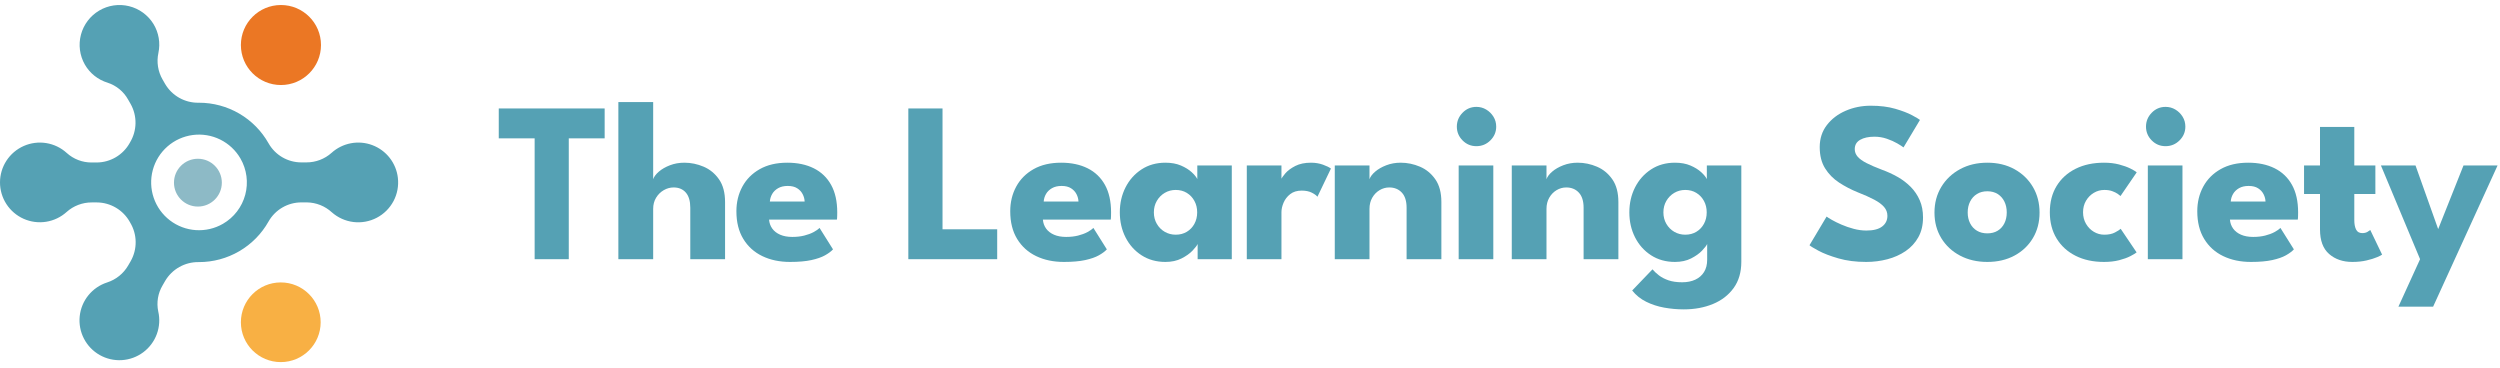
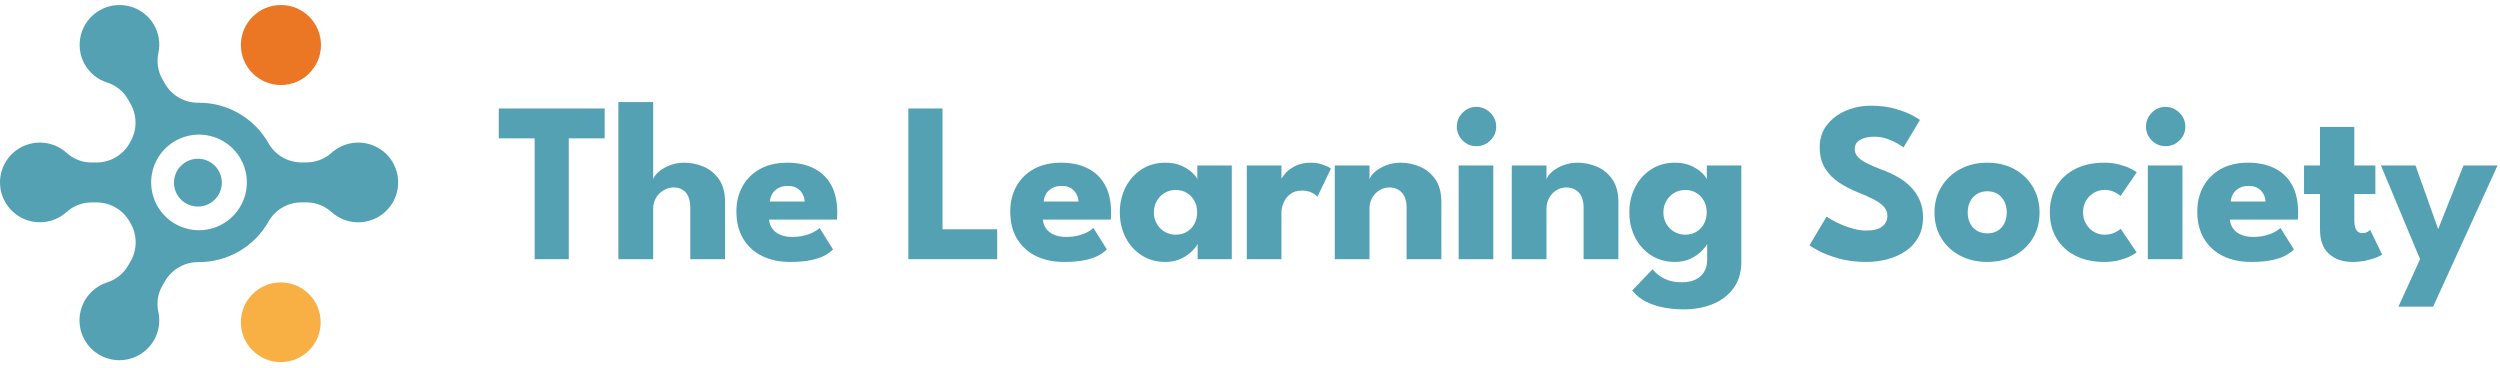
<svg xmlns="http://www.w3.org/2000/svg" viewBox="0 0 952 140" width="952" height="140" role="img" aria-label="The Learning Society">
  <g transform="translate(0.0 0.0) scale(0.34826)">
    <path d="M435.056 194.472C434.145 186.524 431.061 178.982 426.141 172.671C421.22 166.361 414.654 161.527 407.165 158.7C399.673 155.873 391.548 155.163 383.679 156.647C375.813 158.132 368.504 161.753 362.562 167.114C354.997 173.879 345.19 177.604 335.037 177.569H329.455C322.163 177.569 315.003 175.632 308.708 171.958C302.412 168.284 297.207 163.004 293.626 156.659C286.029 143.2 274.984 132.001 261.626 124.212C248.268 116.422 233.076 112.321 217.609 112.329H217.155C209.782 112.453 202.507 110.618 196.077 107.011C189.647 103.405 184.291 98.156 180.559 91.802L177.768 86.958C172.687 78.172 171.057 67.812 173.198 57.893C175.526 47.02 173.591 35.669 167.791 26.179C161.788 16.456 152.203 9.477 141.1 6.746C129.997 4.014 118.265 5.749 108.429 11.575C98.594 17.402 91.443 26.854 88.517 37.897C85.59 48.94 87.123 60.689 92.784 70.613C98.272 80.152 107.192 87.243 117.728 90.443C127.206 93.53 135.167 100.077 140.021 108.774L142.777 113.584C146.422 120.038 148.284 127.344 148.173 134.753C148.063 142.163 145.984 149.41 142.149 155.753L141.765 156.45C138.177 162.85 132.954 168.186 126.63 171.914C120.306 175.643 113.105 177.63 105.762 177.674H100.181C90.106 177.73 80.38 173.997 72.934 167.219C66.686 161.548 58.925 157.81 50.593 156.46C42.261 155.109 33.715 156.203 25.994 159.609C18.271 163.016 11.705 168.587 7.091 175.649C2.477 182.71 0.014 190.957 5.71757e-05 199.39C-0.014 207.822 2.423 216.078 7.014 223.154C11.605 230.23 18.154 235.823 25.864 239.254C33.575 242.685 42.117 243.807 50.454 242.483C58.791 241.16 66.563 237.447 72.829 231.797C80.384 225.037 90.178 221.312 100.32 221.341H105.902C113.248 221.392 120.449 223.386 126.773 227.121C133.097 230.855 138.318 236.196 141.905 242.6L142.288 243.297C146.129 249.637 148.214 256.883 148.331 264.292C148.447 271.702 146.591 279.009 142.951 285.466L140.16 290.276C135.074 299.085 126.893 305.692 117.205 308.816C109.141 311.402 102.005 316.278 96.668 322.848C91.332 329.418 88.027 337.399 87.156 345.814C86.285 354.23 87.886 362.717 91.764 370.239C95.641 377.76 101.628 383.991 108.992 388.171C116.356 392.352 124.779 394.296 133.232 393.774C141.685 393.251 149.803 390.28 156.594 385.222C163.384 380.168 168.554 373.246 171.472 365.302C174.389 357.359 174.929 348.739 173.023 340.495C170.985 330.757 172.678 320.609 177.768 312.057L180.559 307.213C184.297 300.857 189.651 295.601 196.078 291.978C202.505 288.355 209.776 286.493 217.155 286.582H217.609C233.08 286.587 248.274 282.48 261.632 274.684C274.991 266.888 286.033 255.682 293.626 242.217C297.21 235.874 302.415 230.596 308.71 226.922C315.006 223.248 322.164 221.31 329.455 221.307H335.665C345.748 221.463 355.422 225.321 362.841 232.145C369.451 237.984 377.675 241.684 386.433 242.755C395.191 243.826 404.067 242.219 411.892 238.145C419.713 234.071 426.115 227.723 430.253 219.938C434.391 212.153 436.062 203.297 435.056 194.541V194.472ZM243.773 244.726C234.81 249.896 224.514 252.295 214.186 251.619C203.858 250.943 193.963 247.223 185.751 240.929C177.54 234.635 171.382 226.05 168.055 216.259C164.727 206.469 164.381 195.913 167.06 185.925C169.739 175.939 175.322 166.969 183.103 160.152C190.885 153.335 200.515 148.976 210.776 147.627C221.038 146.277 231.469 147.998 240.752 152.57C250.035 157.143 257.751 164.363 262.926 173.318C269.865 185.324 271.746 199.593 268.154 212.984C264.562 226.376 255.792 237.794 243.773 244.726Z" fill="#55A1B4" />
-     <path d="M216.398 225.867C230.849 225.867 242.563 214.164 242.563 199.729C242.563 185.293 230.849 173.591 216.398 173.591C201.948 173.591 190.233 185.293 190.233 199.729C190.233 214.164 201.948 225.867 216.398 225.867Z" fill="#8DBAC6" />
+     <path d="M216.398 225.867C230.849 225.867 242.563 214.164 242.563 199.729C242.563 185.293 230.849 173.591 216.398 173.591C201.948 173.591 190.233 185.293 190.233 199.729C190.233 214.164 201.948 225.867 216.398 225.867Z" fill="#55A1B4" />
    <path d="M307.193 92.978C331.38 92.978 350.986 73.391 350.986 49.23C350.986 25.069 331.38 5.482 307.193 5.482C283.007 5.482 263.4 25.069 263.4 49.23C263.4 73.391 283.007 92.978 307.193 92.978Z" fill="#EB7724" />
    <path d="M307.008 395.935C331.092 395.935 350.617 376.431 350.617 352.372C350.617 328.313 331.092 308.809 307.008 308.809C282.924 308.809 263.4 328.313 263.4 352.372C263.4 376.431 282.924 395.935 307.008 395.935Z" fill="#F8B044" />
  </g>
  <g transform="translate(189.3 98.7)" fill="#55A1B4">
    <path d="M14.291 -46.015H0.629V-57.4H40.951V-46.015H27.289V0.0H14.291Z" />
    <path d="M71.307 -36.745Q75.075 -36.745 78.633 -35.231Q82.191 -33.717 84.497 -30.418Q86.804 -27.119 86.804 -21.782V0.0H73.561V-19.604Q73.561 -23.418 71.861 -25.369Q70.161 -27.32 67.204 -27.32Q65.243 -27.32 63.452 -26.284Q61.662 -25.249 60.545 -23.414Q59.428 -21.58 59.428 -19.165V0.0H46.173V-59.835H59.428V-30.451Q59.911 -31.89 61.593 -33.341Q63.275 -34.792 65.817 -35.768Q68.358 -36.745 71.307 -36.745Z" />
    <path d="M103.56 -15.067Q103.712 -13.132 104.788 -11.643Q105.864 -10.154 107.799 -9.317Q109.734 -8.48 112.408 -8.48Q114.909 -8.48 116.942 -8.991Q118.975 -9.502 120.475 -10.295Q121.975 -11.089 122.78 -11.915L127.911 -3.74Q126.824 -2.566 124.856 -1.468Q122.888 -0.37 119.67 0.337Q116.453 1.044 111.539 1.044Q105.603 1.044 100.994 -1.174Q96.384 -3.392 93.753 -7.708Q91.122 -12.024 91.122 -18.242Q91.122 -23.46 93.405 -27.656Q95.688 -31.853 100.026 -34.299Q104.364 -36.745 110.495 -36.745Q116.322 -36.745 120.594 -34.614Q124.867 -32.483 127.193 -28.287Q129.52 -24.091 129.52 -17.85Q129.52 -17.503 129.498 -16.448Q129.476 -15.394 129.389 -15.067ZM117.104 -21.96Q117.061 -23.373 116.365 -24.743Q115.67 -26.113 114.278 -27.004Q112.887 -27.895 110.691 -27.895Q108.517 -27.895 107.027 -27.047Q105.538 -26.199 104.755 -24.851Q103.973 -23.504 103.864 -21.96Z" />
    <path d="M156.593 -57.4H169.611V-11.385H190.432V0.0H156.593Z" />
    <path d="M207.836 -15.067Q207.988 -13.132 209.065 -11.643Q210.141 -10.154 212.076 -9.317Q214.011 -8.48 216.685 -8.48Q219.185 -8.48 221.218 -8.991Q223.251 -9.502 224.751 -10.295Q226.252 -11.089 227.056 -11.915L232.188 -3.74Q231.1 -2.566 229.133 -1.468Q227.165 -0.37 223.947 0.337Q220.729 1.044 215.815 1.044Q209.88 1.044 205.27 -1.174Q200.661 -3.392 198.03 -7.708Q195.399 -12.024 195.399 -18.242Q195.399 -23.46 197.682 -27.656Q199.965 -31.853 204.303 -34.299Q208.64 -36.745 214.772 -36.745Q220.599 -36.745 224.871 -34.614Q229.144 -32.483 231.47 -28.287Q233.796 -24.091 233.796 -17.85Q233.796 -17.503 233.775 -16.448Q233.753 -15.394 233.666 -15.067ZM221.381 -21.96Q221.338 -23.373 220.642 -24.743Q219.946 -26.113 218.555 -27.004Q217.163 -27.895 214.967 -27.895Q212.793 -27.895 211.304 -27.047Q209.815 -26.199 209.032 -24.851Q208.249 -23.504 208.141 -21.96Z" />
    <path d="M266.76 0.0V-5.795Q266.372 -4.894 264.801 -3.247Q263.23 -1.601 260.62 -0.279Q258.011 1.044 254.497 1.044Q249.314 1.044 245.395 -1.494Q241.475 -4.032 239.301 -8.314Q237.127 -12.595 237.127 -17.829Q237.127 -23.063 239.301 -27.344Q241.475 -31.625 245.395 -34.185Q249.314 -36.745 254.497 -36.745Q257.885 -36.745 260.389 -35.671Q262.893 -34.598 264.477 -33.147Q266.06 -31.697 266.633 -30.495V-35.701H279.766V0.0ZM250.094 -17.829Q250.094 -15.378 251.224 -13.445Q252.355 -11.512 254.24 -10.421Q256.126 -9.33 258.411 -9.33Q260.802 -9.33 262.641 -10.433Q264.479 -11.536 265.532 -13.469Q266.586 -15.402 266.586 -17.829Q266.586 -20.256 265.532 -22.189Q264.479 -24.122 262.641 -25.247Q260.802 -26.371 258.411 -26.371Q256.126 -26.371 254.24 -25.259Q252.355 -24.146 251.224 -22.213Q250.094 -20.28 250.094 -17.829Z" />
    <path d="M298.678 0.0H285.482V-35.701H298.678V-30.175H298.46Q298.844 -31.191 300.194 -32.732Q301.544 -34.274 303.969 -35.509Q306.394 -36.745 309.929 -36.745Q312.387 -36.745 314.475 -35.994Q316.562 -35.242 317.519 -34.507L312.376 -23.774Q311.798 -24.537 310.245 -25.328Q308.691 -26.118 306.39 -26.118Q303.726 -26.118 302.016 -24.782Q300.307 -23.446 299.492 -21.537Q298.678 -19.627 298.678 -17.908Z" />
    <path d="M344.08 -36.745Q347.847 -36.745 351.405 -35.231Q354.963 -33.717 357.27 -30.418Q359.576 -27.119 359.576 -21.782V0.0H346.333V-19.604Q346.333 -23.418 344.507 -25.369Q342.68 -27.32 339.723 -27.32Q337.763 -27.32 336.035 -26.284Q334.308 -25.249 333.254 -23.414Q332.201 -21.58 332.201 -19.165V0.0H318.981V-35.701H332.201V-30.451Q332.683 -31.89 334.371 -33.341Q336.059 -34.792 338.601 -35.768Q341.143 -36.745 344.08 -36.745Z" />
    <path d="M366.162 0.0V-35.701H379.35V0.0ZM372.91 -43.038Q369.807 -43.038 367.637 -45.24Q365.466 -47.442 365.466 -50.482Q365.466 -53.534 367.643 -55.767Q369.819 -58.001 372.91 -58.001Q374.958 -58.001 376.66 -56.977Q378.362 -55.953 379.407 -54.263Q380.453 -52.573 380.453 -50.482Q380.453 -47.442 378.239 -45.24Q376.025 -43.038 372.91 -43.038Z" />
    <path d="M411.482 -36.745Q415.249 -36.745 418.807 -35.231Q422.365 -33.717 424.671 -30.418Q426.978 -27.119 426.978 -21.782V0.0H413.735V-19.604Q413.735 -23.418 411.908 -25.369Q410.082 -27.32 407.125 -27.32Q405.164 -27.32 403.437 -26.284Q401.709 -25.249 400.656 -23.414Q399.602 -21.58 399.602 -19.165V0.0H386.383V-35.701H399.602V-30.451Q400.085 -31.89 401.773 -33.341Q403.461 -34.792 406.002 -35.768Q408.544 -36.745 411.482 -36.745Z" />
    <path d="M451.871 19.11Q448.115 19.11 444.429 18.445Q440.743 17.781 437.572 16.21Q434.402 14.639 432.231 11.923L439.964 3.862Q440.976 5.044 442.441 6.173Q443.905 7.301 446.058 8.044Q448.21 8.788 451.27 8.788Q454.14 8.788 456.279 7.79Q458.417 6.791 459.603 4.882Q460.789 2.973 460.789 0.213V-0.672H473.795V0.98Q473.795 6.934 470.876 10.972Q467.956 15.01 462.993 17.06Q458.03 19.11 451.871 19.11ZM460.789 0.0V-5.795Q460.402 -4.894 458.83 -3.247Q457.259 -1.601 454.65 -0.279Q452.041 1.044 448.526 1.044Q443.344 1.044 439.424 -1.494Q435.505 -4.032 433.33 -8.314Q431.156 -12.595 431.156 -17.829Q431.156 -23.063 433.33 -27.344Q435.505 -31.625 439.424 -34.185Q443.344 -36.745 448.526 -36.745Q451.914 -36.745 454.419 -35.671Q456.923 -34.598 458.506 -33.147Q460.089 -31.697 460.663 -30.495V-35.701H473.795V0.0ZM444.123 -17.829Q444.123 -15.378 445.253 -13.445Q446.384 -11.512 448.27 -10.421Q450.155 -9.33 452.44 -9.33Q454.832 -9.33 456.67 -10.433Q458.508 -11.536 459.562 -13.469Q460.615 -15.402 460.615 -17.829Q460.615 -20.256 459.562 -22.189Q458.508 -24.122 456.67 -25.247Q454.832 -26.371 452.44 -26.371Q450.155 -26.371 448.27 -25.259Q446.384 -24.146 445.253 -22.213Q444.123 -20.28 444.123 -17.829Z" />
    <path d="M523.091 -58.444Q528.408 -58.444 532.427 -57.272Q536.445 -56.099 538.876 -54.787Q541.308 -53.474 541.821 -53.032L535.559 -42.564Q534.876 -43.109 533.188 -44.091Q531.5 -45.074 529.227 -45.86Q526.953 -46.647 524.487 -46.647Q521.127 -46.647 519.059 -45.465Q516.992 -44.283 516.992 -41.907Q516.992 -40.295 518.097 -39.028Q519.201 -37.761 521.488 -36.593Q523.775 -35.424 527.294 -34.084Q530.5 -32.926 533.33 -31.317Q536.16 -29.708 538.325 -27.508Q540.489 -25.308 541.738 -22.438Q542.988 -19.568 542.988 -15.9Q542.988 -11.555 541.199 -8.357Q539.41 -5.159 536.348 -3.078Q533.286 -0.996 529.41 0.024Q525.534 1.044 521.36 1.044Q515.43 1.044 510.753 -0.312Q506.077 -1.668 503.201 -3.216Q500.325 -4.764 499.759 -5.317L506.27 -16.232Q506.773 -15.829 508.277 -14.965Q509.781 -14.101 511.943 -13.162Q514.106 -12.223 516.568 -11.567Q519.031 -10.911 521.419 -10.911Q525.427 -10.911 527.426 -12.447Q529.424 -13.983 529.424 -16.516Q529.424 -18.414 528.163 -19.878Q526.902 -21.343 524.386 -22.679Q521.87 -24.015 518.075 -25.494Q514.315 -27.02 511.022 -29.176Q507.729 -31.333 505.689 -34.604Q503.649 -37.875 503.649 -42.69Q503.649 -47.533 506.369 -51.067Q509.089 -54.601 513.532 -56.522Q517.976 -58.444 523.091 -58.444Z" />
    <path d="M567.477 1.044Q561.627 1.044 557.076 -1.368Q552.526 -3.779 549.937 -8.025Q547.348 -12.271 547.348 -17.742Q547.348 -23.213 549.937 -27.508Q552.526 -31.803 557.076 -34.274Q561.627 -36.745 567.477 -36.745Q573.328 -36.745 577.809 -34.274Q582.29 -31.803 584.826 -27.508Q587.362 -23.213 587.362 -17.742Q587.362 -12.271 584.826 -8.025Q582.29 -3.779 577.809 -1.368Q573.328 1.044 567.477 1.044ZM567.477 -9.836Q569.754 -9.836 571.407 -10.838Q573.059 -11.84 573.964 -13.652Q574.87 -15.465 574.87 -17.805Q574.87 -20.145 573.964 -21.97Q573.059 -23.794 571.407 -24.83Q569.754 -25.865 567.477 -25.865Q565.2 -25.865 563.526 -24.83Q561.852 -23.794 560.925 -21.97Q559.998 -20.145 559.998 -17.805Q559.998 -15.465 560.925 -13.652Q561.852 -11.84 563.526 -10.838Q565.2 -9.836 567.477 -9.836Z" />
    <path d="M612.022 -9.33Q614.488 -9.33 616.097 -10.186Q617.706 -11.041 618.26 -11.571L624.32 -2.589Q623.616 -2.024 621.924 -1.15Q620.232 -0.277 617.689 0.383Q615.145 1.044 611.895 1.044Q605.728 1.044 601.089 -1.291Q596.45 -3.625 593.863 -7.875Q591.275 -12.124 591.275 -17.872Q591.275 -23.664 593.863 -27.886Q596.45 -32.108 601.089 -34.426Q605.728 -36.745 611.895 -36.745Q615.081 -36.745 617.621 -36.077Q620.161 -35.409 621.914 -34.547Q623.668 -33.685 624.363 -33.072L618.189 -24.059Q617.892 -24.355 617.088 -24.909Q616.283 -25.462 615.022 -25.917Q613.761 -26.371 612.022 -26.371Q609.875 -26.371 608.025 -25.266Q606.175 -24.162 605.05 -22.25Q603.926 -20.339 603.926 -17.872Q603.926 -15.406 605.05 -13.473Q606.175 -11.539 608.025 -10.435Q609.875 -9.33 612.022 -9.33Z" />
    <path d="M628.593 0.0V-35.701H641.781V0.0ZM635.341 -43.038Q632.238 -43.038 630.068 -45.24Q627.897 -47.442 627.897 -50.482Q627.897 -53.534 630.074 -55.767Q632.25 -58.001 635.341 -58.001Q637.389 -58.001 639.091 -56.977Q640.793 -55.953 641.839 -54.263Q642.884 -52.573 642.884 -50.482Q642.884 -47.442 640.67 -45.24Q638.457 -43.038 635.341 -43.038Z" />
    <path d="M659.861 -15.067Q660.013 -13.132 661.09 -11.643Q662.166 -10.154 664.101 -9.317Q666.036 -8.48 668.71 -8.48Q671.21 -8.48 673.243 -8.991Q675.276 -9.502 676.776 -10.295Q678.277 -11.089 679.081 -11.915L684.213 -3.74Q683.125 -2.566 681.158 -1.468Q679.19 -0.37 675.972 0.337Q672.754 1.044 667.84 1.044Q661.905 1.044 657.295 -1.174Q652.686 -3.392 650.055 -7.708Q647.424 -12.024 647.424 -18.242Q647.424 -23.46 649.707 -27.656Q651.99 -31.853 656.328 -34.299Q660.665 -36.745 666.797 -36.745Q672.624 -36.745 676.896 -34.614Q681.169 -32.483 683.495 -28.287Q685.821 -24.091 685.821 -17.85Q685.821 -17.503 685.8 -16.448Q685.778 -15.394 685.691 -15.067ZM673.406 -21.96Q673.363 -23.373 672.667 -24.743Q671.971 -26.113 670.58 -27.004Q669.188 -27.895 666.992 -27.895Q664.818 -27.895 663.329 -27.047Q661.84 -26.199 661.057 -24.851Q660.274 -23.504 660.166 -21.96Z" />
    <path d="M688.08 -35.701H694.156V-50.355H707.218V-35.701H715.243V-24.822H707.218V-14.888Q707.218 -12.67 707.89 -11.3Q708.562 -9.931 710.278 -9.931Q711.468 -9.931 712.294 -10.437Q713.12 -10.943 713.294 -11.128L717.805 -1.739Q717.492 -1.459 715.915 -0.779Q714.338 -0.099 711.896 0.472Q709.455 1.044 706.459 1.044Q701.102 1.044 697.629 -1.979Q694.156 -5.001 694.156 -11.314V-24.822H688.08Z" />
    <path d="M739.156 -11.457 748.805 -35.701H761.78L737.227 18.09H724.011L732.265 0.0L717.35 -35.701H730.526Z" />
  </g>
</svg>
